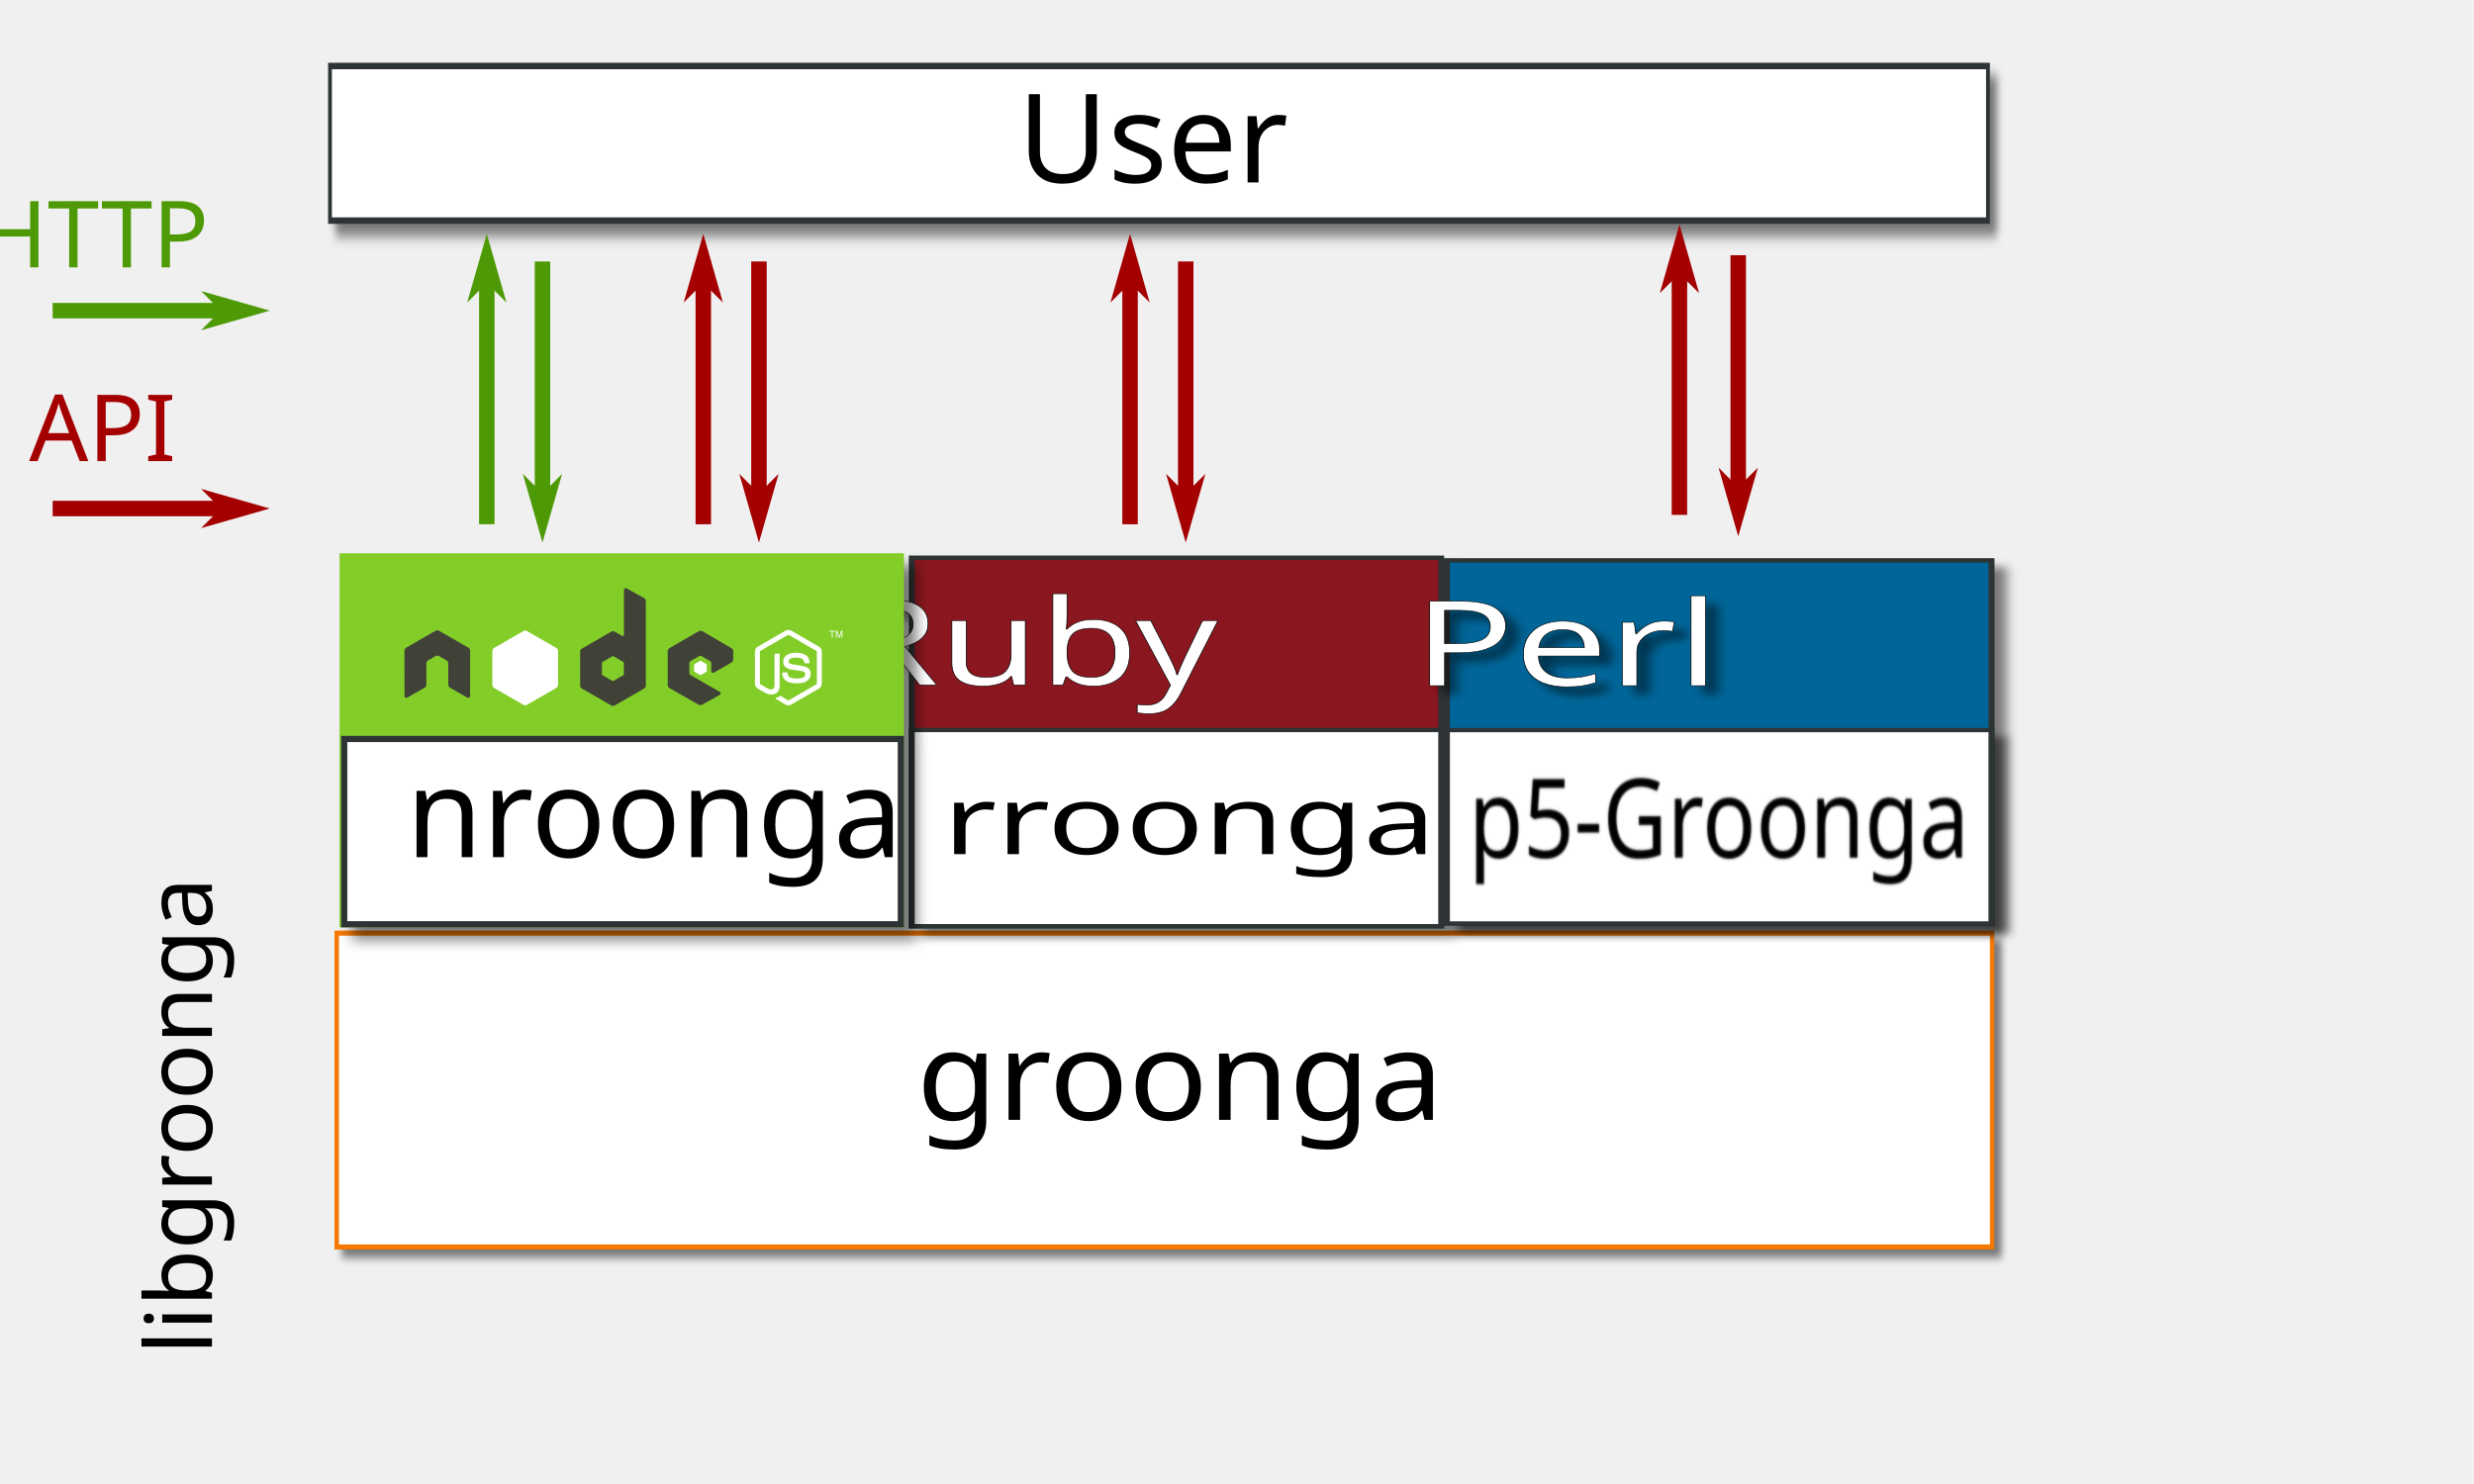
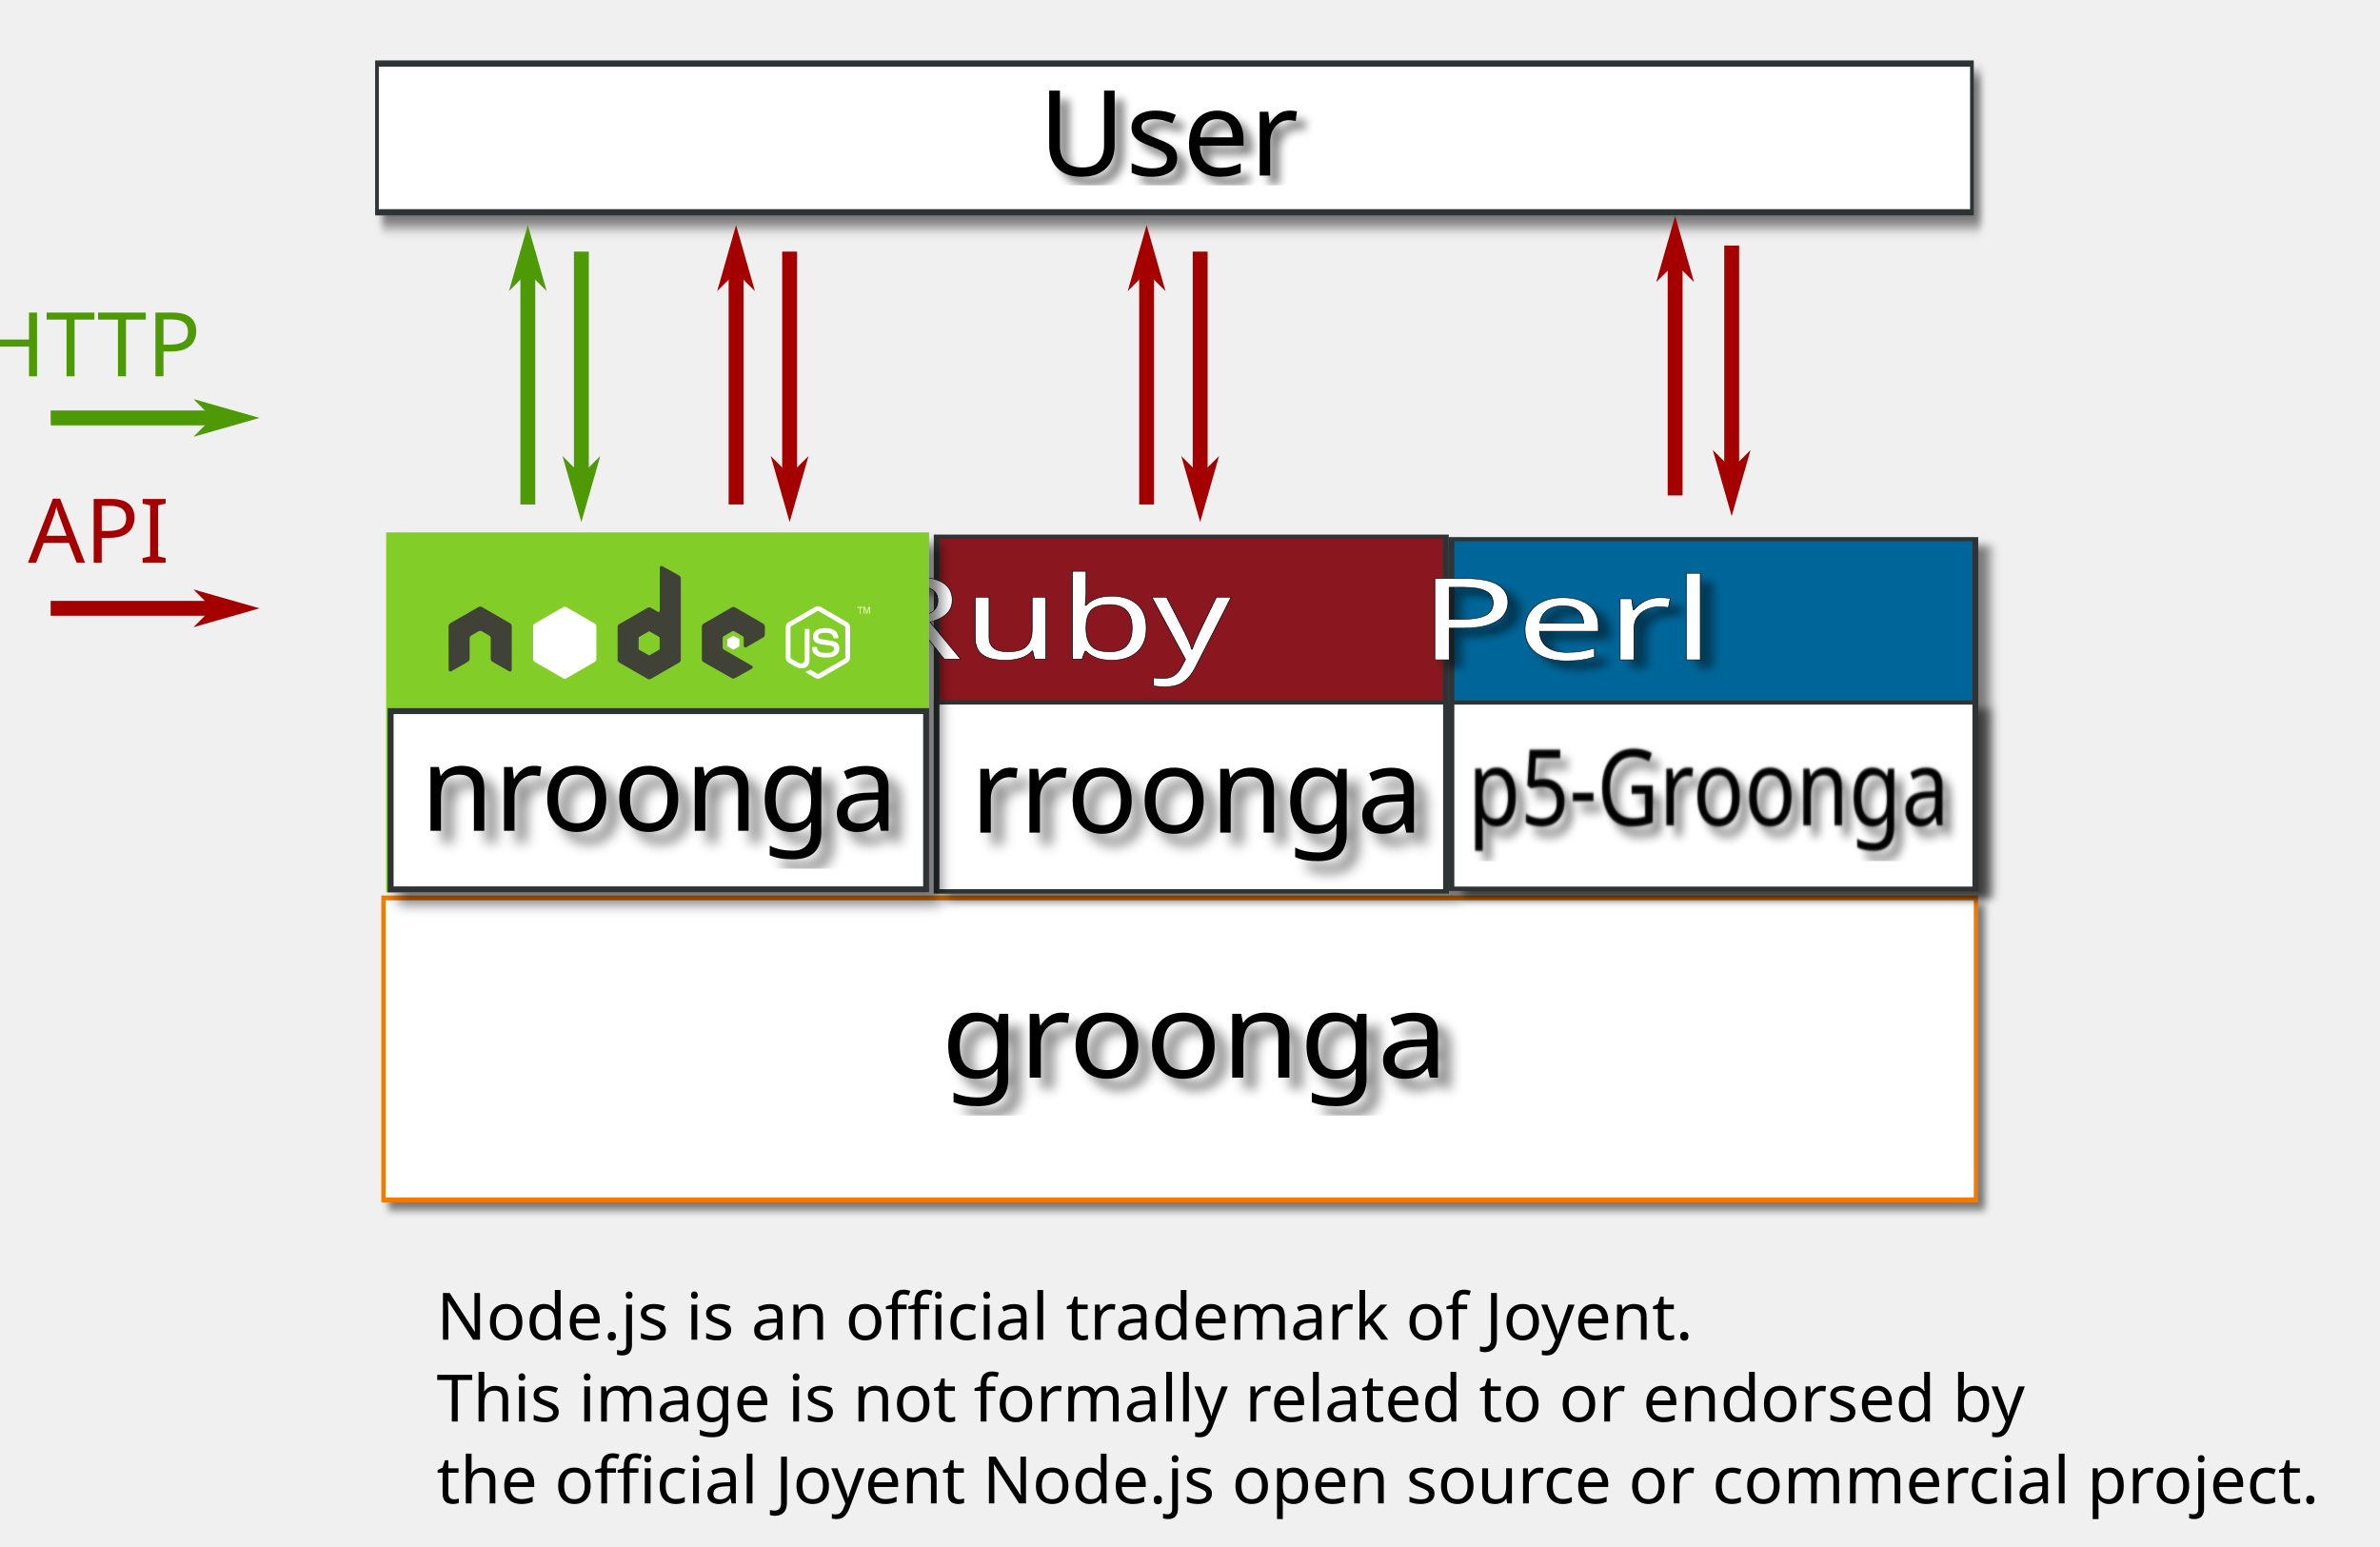
- <svg xmlns="http://www.w3.org/2000/svg" width="800" height="480" id="svg2" version="1.1">
+ <svg xmlns="http://www.w3.org/2000/svg" width="800" height="520" id="svg2" version="1.1">
  <defs id="defs4">
    <marker orient="auto" refY="0" refX="0" id="Arrow1Send" style="overflow:visible">
      <path id="path4041" d="M 0,0 5,-5 -12.5,0 5,5 0,0 z" style="fill-rule:evenodd;stroke:#000000;stroke-width:1pt;marker-start:none" transform="matrix(-0.2,0,0,-0.2,-1.2,0)" />
    </marker>
    <marker style="overflow:visible" id="Arrow1SendHTTP" refX="0" refY="0" orient="auto">
      <path transform="matrix(-0.2,0,0,-0.2,-1.2,0)" style="fill:#4e9a06;fill-rule:evenodd;stroke:#4e9a06;stroke-width:1pt;marker-start:none" d="M 0,0 5,-5 -12.5,0 5,5 0,0 z" id="path6054" />
    </marker>
    <marker orient="auto" refY="0" refX="0" id="Arrow1SendCLI" style="overflow:visible">
      <path id="path6066" d="M 0,0 5,-5 -12.5,0 5,5 0,0 z" style="fill:#8f5902;fill-rule:evenodd;stroke:#8f5902;stroke-width:1pt;marker-start:none" transform="matrix(-0.2,0,0,-0.2,-1.2,0)" />
    </marker>
    <marker style="overflow:visible" id="Arrow1Sendgqtp" refX="0" refY="0" orient="auto">
      <path transform="matrix(-0.2,0,0,-0.2,-1.2,0)" style="fill:#f57900;fill-rule:evenodd;stroke:#f57900;stroke-width:1pt;marker-start:none" d="M 0,0 5,-5 -12.5,0 5,5 0,0 z" id="path6070" />
    </marker>
    <marker orient="auto" refY="0" refX="0" id="Arrow1SendAPI" style="overflow:visible">
      <path id="path6062" d="M 0,0 5,-5 -12.5,0 5,5 0,0 z" style="fill:#a40000;fill-rule:evenodd;stroke:#a40000;stroke-width:1pt;marker-start:none" transform="matrix(-0.2,0,0,-0.2,-1.2,0)" />
    </marker>
    <marker orient="auto" refY="0" refX="0" id="Arrow1SendSQL" style="overflow:visible">
      <path id="path6058" d="M 0,0 5,-5 -12.5,0 5,5 0,0 z" style="fill:#204a87;fill-rule:evenodd;stroke:#204a87;stroke-width:1pt;marker-start:none" transform="matrix(-0.2,0,0,-0.2,-1.2,0)" />
    </marker>
    <marker orient="auto" refY="0" refX="0" id="Arrow1Lend" style="overflow:visible">
      <path id="path3840" d="M 0,0 5,-5 -12.5,0 5,5 0,0 z" style="fill-rule:evenodd;stroke:#000000;stroke-width:1pt;marker-start:none" transform="matrix(-0.8,0,0,-0.8,-10,0)" />
    </marker>
    <filter id="filter3755" width="1.5" height="1.5" x="-0.25" y="-0.25" color-interpolation-filters="sRGB">
      <feGaussianBlur id="feGaussianBlur3757" in="SourceAlpha" stdDeviation="2" result="blur" />
      <feColorMatrix id="feColorMatrix3759" result="bluralpha" type="matrix" values="1 0 0 0 0 0 1 0 0 0 0 0 1 0 0 0 0 0 0.5 0 " />
      <feOffset id="feOffset3761" in="bluralpha" dx="4" dy="4" result="offsetBlur" />
      <feMerge id="feMerge3763">
        <feMergeNode id="feMergeNode3765" in="offsetBlur" />
        <feMergeNode id="feMergeNode3767" in="SourceGraphic" />
      </feMerge>
    </filter>
    <filter id="filter5131" width="1.5" height="1.5" x="-0.25" y="-0.25" color-interpolation-filters="sRGB">
      <feGaussianBlur id="feGaussianBlur5133" in="SourceAlpha" stdDeviation="2" result="blur" />
      <feColorMatrix id="feColorMatrix5135" result="bluralpha" type="matrix" values="1 0 0 0 0 0 1 0 0 0 0 0 1 0 0 0 0 0 0.5 0 " />
      <feOffset id="feOffset5137" in="bluralpha" dx="4" dy="4" result="offsetBlur" />
      <feMerge id="feMerge5139">
        <feMergeNode id="feMergeNode5141" in="offsetBlur" />
        <feMergeNode id="feMergeNode5143" in="SourceGraphic" />
      </feMerge>
    </filter>
    <filter id="filter5180" width="1.5" height="1.5" x="-0.25" y="-0.25" color-interpolation-filters="sRGB">
      <feGaussianBlur id="feGaussianBlur5182" in="SourceAlpha" stdDeviation="2" result="blur" />
      <feColorMatrix id="feColorMatrix5184" result="bluralpha" type="matrix" values="1 0 0 0 0 0 1 0 0 0 0 0 1 0 0 0 0 0 0.5 0 " />
      <feOffset id="feOffset5186" in="bluralpha" dx="4" dy="4" result="offsetBlur" />
      <feMerge id="feMerge5188">
        <feMergeNode id="feMergeNode5190" in="offsetBlur" />
        <feMergeNode id="feMergeNode5192" in="SourceGraphic" />
      </feMerge>
    </filter>
    <filter id="filter5194" width="1.5" height="1.5" x="-0.25" y="-0.25" color-interpolation-filters="sRGB">
      <feGaussianBlur id="feGaussianBlur5196" in="SourceAlpha" stdDeviation="2" result="blur" />
      <feColorMatrix id="feColorMatrix5198" result="bluralpha" type="matrix" values="1 0 0 0 0 0 1 0 0 0 0 0 1 0 0 0 0 0 0.5 0 " />
      <feOffset id="feOffset5200" in="bluralpha" dx="4" dy="4" result="offsetBlur" />
      <feMerge id="feMerge5202">
        <feMergeNode id="feMergeNode5204" in="offsetBlur" />
        <feMergeNode id="feMergeNode5206" in="SourceGraphic" />
      </feMerge>
    </filter>
    <filter id="filter5222" width="1.5" height="1.5" x="-0.25" y="-0.25" color-interpolation-filters="sRGB">
      <feGaussianBlur id="feGaussianBlur5224" in="SourceAlpha" stdDeviation="2" result="blur" />
      <feColorMatrix id="feColorMatrix5226" result="bluralpha" type="matrix" values="1 0 0 0 0 0 1 0 0 0 0 0 1 0 0 0 0 0 0.5 0 " />
      <feOffset id="feOffset5228" in="bluralpha" dx="4" dy="4" result="offsetBlur" />
      <feMerge id="feMerge5230">
        <feMergeNode id="feMergeNode5232" in="offsetBlur" />
        <feMergeNode id="feMergeNode5234" in="SourceGraphic" />
      </feMerge>
    </filter>
    <filter id="filter5236" width="1.5" height="1.5" x="-0.25" y="-0.25" color-interpolation-filters="sRGB">
      <feGaussianBlur id="feGaussianBlur5238" in="SourceAlpha" stdDeviation="2" result="blur" />
      <feColorMatrix id="feColorMatrix5240" result="bluralpha" type="matrix" values="1 0 0 0 0 0 1 0 0 0 0 0 1 0 0 0 0 0 0.5 0 " />
      <feOffset id="feOffset5242" in="bluralpha" dx="4" dy="4" result="offsetBlur" />
      <feMerge id="feMerge5244">
        <feMergeNode id="feMergeNode5246" in="offsetBlur" />
        <feMergeNode id="feMergeNode5248" in="SourceGraphic" />
      </feMerge>
    </filter>
    <filter id="filter5250" width="1.5" height="1.5" x="-0.25" y="-0.25" color-interpolation-filters="sRGB">
      <feGaussianBlur id="feGaussianBlur5252" in="SourceAlpha" stdDeviation="2" result="blur" />
      <feColorMatrix id="feColorMatrix5254" result="bluralpha" type="matrix" values="1 0 0 0 0 0 1 0 0 0 0 0 1 0 0 0 0 0 0.5 0 " />
      <feOffset id="feOffset5256" in="bluralpha" dx="4" dy="4" result="offsetBlur" />
      <feMerge id="feMerge5258">
        <feMergeNode id="feMergeNode5260" in="offsetBlur" />
        <feMergeNode id="feMergeNode5262" in="SourceGraphic" />
      </feMerge>
    </filter>
    <filter id="filter5268" width="1.5" height="1.5" x="-0.25" y="-0.25" color-interpolation-filters="sRGB">
      <feGaussianBlur id="feGaussianBlur5270" in="SourceAlpha" stdDeviation="2" result="blur" />
      <feColorMatrix id="feColorMatrix5272" result="bluralpha" type="matrix" values="1 0 0 0 0 0 1 0 0 0 0 0 1 0 0 0 0 0 0.5 0 " />
      <feOffset id="feOffset5274" in="bluralpha" dx="4" dy="4" result="offsetBlur" />
      <feMerge id="feMerge5276">
        <feMergeNode id="feMergeNode5278" in="offsetBlur" />
        <feMergeNode id="feMergeNode5280" in="SourceGraphic" />
      </feMerge>
    </filter>
    <clipPath id="clipPath3179" clipPathUnits="userSpaceOnUse">
      <path id="path3181" d="m 0,0 2352.62,0 0,1744 L 0,1744 0,0 z" />
    </clipPath>
    <filter id="filter3347" width="1.5" height="1.5" x="-0.25" y="-0.25" color-interpolation-filters="sRGB">
      <feGaussianBlur id="feGaussianBlur3349" in="SourceAlpha" stdDeviation="2" result="blur" />
      <feColorMatrix id="feColorMatrix3351" result="bluralpha" type="matrix" values="1 0 0 0 0 0 1 0 0 0 0 0 1 0 0 0 0 0 0.5 0 " />
      <feOffset id="feOffset3353" in="bluralpha" dx="4" dy="4" result="offsetBlur" />
      <feMerge id="feMerge3355">
        <feMergeNode id="feMergeNode3357" in="offsetBlur" />
        <feMergeNode id="feMergeNode3359" in="SourceGraphic" />
      </feMerge>
    </filter>
    <filter id="filter4173" width="1.5" height="1.5" x="-0.25" y="-0.25" color-interpolation-filters="sRGB">
      <feGaussianBlur id="feGaussianBlur4175" in="SourceAlpha" stdDeviation="2" result="blur" />
      <feColorMatrix id="feColorMatrix4177" result="bluralpha" type="matrix" values="1 0 0 0 0 0 1 0 0 0 0 0 1 0 0 0 0 0 0.5 0 " />
      <feOffset id="feOffset4179" in="bluralpha" dx="4" dy="4" result="offsetBlur" />
      <feMerge id="feMerge4181">
        <feMergeNode id="feMergeNode4183" in="offsetBlur" />
        <feMergeNode id="feMergeNode4185" in="SourceGraphic" />
      </feMerge>
    </filter>
    <filter id="filter4197" width="1.5" height="1.5" x="-0.25" y="-0.25" color-interpolation-filters="sRGB">
      <feGaussianBlur id="feGaussianBlur4199" in="SourceAlpha" stdDeviation="2" result="blur" />
      <feColorMatrix id="feColorMatrix4201" result="bluralpha" type="matrix" values="1 0 0 0 0 0 1 0 0 0 0 0 1 0 0 0 0 0 0.5 0 " />
      <feOffset id="feOffset4203" in="bluralpha" dx="4" dy="4" result="offsetBlur" />
      <feMerge id="feMerge4205">
        <feMergeNode id="feMergeNode4207" in="offsetBlur" />
        <feMergeNode id="feMergeNode4209" in="SourceGraphic" />
      </feMerge>
    </filter>
    <filter id="filter4276" width="1.5" height="1.5" x="-0.25" y="-0.25" color-interpolation-filters="sRGB">
      <feGaussianBlur id="feGaussianBlur4278" in="SourceAlpha" stdDeviation="2" result="blur" />
      <feColorMatrix id="feColorMatrix4280" result="bluralpha" type="matrix" values="1 0 0 0 0 0 1 0 0 0 0 0 1 0 0 0 0 0 0.5 0 " />
      <feOffset id="feOffset4282" in="bluralpha" dx="4" dy="4" result="offsetBlur" />
      <feMerge id="feMerge4284">
        <feMergeNode id="feMergeNode4286" in="offsetBlur" />
        <feMergeNode id="feMergeNode4288" in="SourceGraphic" />
      </feMerge>
    </filter>
    <filter id="filter3171" width="1.5" height="1.5" x="-0.25" y="-0.25" color-interpolation-filters="sRGB">
      <feGaussianBlur id="feGaussianBlur3173" in="SourceAlpha" stdDeviation="2" result="blur" />
      <feColorMatrix id="feColorMatrix3175" result="bluralpha" type="matrix" values="1 0 0 0 0 0 1 0 0 0 0 0 1 0 0 0 0 0 0.5 0 " />
      <feOffset id="feOffset3177" in="bluralpha" dx="4" dy="4" result="offsetBlur" />
      <feMerge id="feMerge3179">
        <feMergeNode id="feMergeNode3181" in="offsetBlur" />
        <feMergeNode id="feMergeNode3183" in="SourceGraphic" />
      </feMerge>
    </filter>
    <filter id="filter3185" width="1.5" height="1.5" x="-0.25" y="-0.25" color-interpolation-filters="sRGB">
      <feGaussianBlur id="feGaussianBlur3187" in="SourceAlpha" stdDeviation="2" result="blur" />
      <feColorMatrix id="feColorMatrix3189" result="bluralpha" type="matrix" values="1 0 0 0 0 0 1 0 0 0 0 0 1 0 0 0 0 0 0.5 0 " />
      <feOffset id="feOffset3191" in="bluralpha" dx="4" dy="4" result="offsetBlur" />
      <feMerge id="feMerge3193">
        <feMergeNode id="feMergeNode3195" in="offsetBlur" />
        <feMergeNode id="feMergeNode3197" in="SourceGraphic" />
      </feMerge>
    </filter>
    <filter id="filter4197-3" width="1.5" height="1.5" x="-0.25" y="-0.25" color-interpolation-filters="sRGB">
      <feGaussianBlur id="feGaussianBlur4199-6" in="SourceAlpha" stdDeviation="2" result="blur" />
      <feColorMatrix id="feColorMatrix4201-6" result="bluralpha" type="matrix" values="1 0 0 0 0 0 1 0 0 0 0 0 1 0 0 0 0 0 0.5 0 " />
      <feOffset id="feOffset4203-2" in="bluralpha" dx="4" dy="4" result="offsetBlur" />
      <feMerge id="feMerge4205-9">
        <feMergeNode id="feMergeNode4207-6" in="offsetBlur" />
        <feMergeNode id="feMergeNode4209-4" in="SourceGraphic" />
      </feMerge>
    </filter>
    <marker orient="auto" refY="0" refX="0" id="Arrow1SendAPI-6" style="overflow:visible">
      <path id="path6062-3" d="M 0,0 5,-5 -12.5,0 5,5 0,0 z" style="fill:#a40000;fill-rule:evenodd;stroke:#a40000;stroke-width:1pt;marker-start:none" transform="matrix(-0.2,0,0,-0.2,-1.2,0)" />
    </marker>
    <marker orient="auto" refY="0" refX="0" id="Arrow1SendAPI-9" style="overflow:visible">
      <path id="path6062-6" d="M 0,0 5,-5 -12.5,0 5,5 0,0 z" style="fill:#a40000;fill-rule:evenodd;stroke:#a40000;stroke-width:1pt;marker-start:none" transform="matrix(-0.2,0,0,-0.2,-1.2,0)" />
    </marker>
    <filter id="filter4276-9" width="1.5" height="1.5" x="-0.25" y="-0.25" color-interpolation-filters="sRGB">
      <feGaussianBlur id="feGaussianBlur4278-3" in="SourceAlpha" stdDeviation="2" result="blur" />
      <feColorMatrix id="feColorMatrix4280-2" result="bluralpha" type="matrix" values="1 0 0 0 0 0 1 0 0 0 0 0 1 0 0 0 0 0 0.5 0 " />
      <feOffset id="feOffset4282-5" in="bluralpha" dx="4" dy="4" result="offsetBlur" />
      <feMerge id="feMerge4284-4">
        <feMergeNode id="feMergeNode4286-3" in="offsetBlur" />
        <feMergeNode id="feMergeNode4288-6" in="SourceGraphic" />
      </feMerge>
    </filter>
    <filter id="filter4173-3" width="1.5" height="1.5" x="-0.25" y="-0.25" color-interpolation-filters="sRGB">
      <feGaussianBlur id="feGaussianBlur4175-7" in="SourceAlpha" stdDeviation="2" result="blur" />
      <feColorMatrix id="feColorMatrix4177-9" result="bluralpha" type="matrix" values="1 0 0 0 0 0 1 0 0 0 0 0 1 0 0 0 0 0 0.5 0 " />
      <feOffset id="feOffset4179-5" in="bluralpha" dx="4" dy="4" result="offsetBlur" />
      <feMerge id="feMerge4181-6">
        <feMergeNode id="feMergeNode4183-1" in="offsetBlur" />
        <feMergeNode id="feMergeNode4185-4" in="SourceGraphic" />
      </feMerge>
    </filter>
-     <filter id="filter4831" color-interpolation-filters="sRGB">
-       <feGaussianBlur stdDeviation="0.598" id="feGaussianBlur4833" />
+     <filter id="filter4831" color-interpolation-filters="sRGB" style="color-interpolation-filters:sRGB;">
+       <feGaussianBlur stdDeviation="0.598" id="feGaussianBlur4833" result="fbSourceGraphic" />
+       <feColorMatrix result="fbSourceGraphicAlpha" in="fbSourceGraphic" values="0 0 0 -1 0 0 0 0 -1 0 0 0 0 -1 0 0 0 0 1 0" id="feColorMatrix3437" />
+       <feFlood id="feFlood3439" flood-opacity="0.5" flood-color="rgb(0,0,0)" result="flood" in="fbSourceGraphic" />
+       <feComposite id="feComposite3441" in2="fbSourceGraphic" in="flood" operator="in" result="composite1" />
+       <feGaussianBlur id="feGaussianBlur3443" in="composite" stdDeviation="2" result="blur" />
+       <feOffset id="feOffset3445" dx="4" dy="4" result="offset" />
+       <feComposite id="feComposite3447" in2="offset" in="fbSourceGraphic" operator="over" result="composite2" />
+     </filter>
+     <filter id="filter3449" style="color-interpolation-filters:sRGB;">
+       <feFlood id="feFlood3451" flood-opacity="0.5" flood-color="rgb(0,0,0)" result="flood" />
+       <feComposite id="feComposite3453" in2="SourceGraphic" in="flood" operator="in" result="composite1" />
+       <feGaussianBlur id="feGaussianBlur3455" in="composite" stdDeviation="2" result="blur" />
+       <feOffset id="feOffset3457" dx="4" dy="4" result="offset" />
+       <feComposite id="feComposite3459" in2="offset" in="SourceGraphic" operator="over" result="composite2" />
+     </filter>
+     <filter id="filter3461" style="color-interpolation-filters:sRGB;">
+       <feFlood id="feFlood3463" flood-opacity="0.5" flood-color="rgb(0,0,0)" result="flood" />
+       <feComposite id="feComposite3465" in2="SourceGraphic" in="flood" operator="in" result="composite1" />
+       <feGaussianBlur id="feGaussianBlur3467" in="composite" stdDeviation="2" result="blur" />
+       <feOffset id="feOffset3469" dx="4" dy="4" result="offset" />
+       <feComposite id="feComposite3471" in2="offset" in="SourceGraphic" operator="over" result="composite2" />
+     </filter>
+     <filter id="filter3473" style="color-interpolation-filters:sRGB;">
+       <feFlood id="feFlood3475" flood-opacity="0.5" flood-color="rgb(0,0,0)" result="flood" />
+       <feComposite id="feComposite3477" in2="SourceGraphic" in="flood" operator="in" result="composite1" />
+       <feGaussianBlur id="feGaussianBlur3479" in="composite" stdDeviation="2" result="blur" />
+       <feOffset id="feOffset3481" dx="4" dy="4" result="offset" />
+       <feComposite id="feComposite3483" in2="offset" in="SourceGraphic" operator="over" result="composite2" />
    </filter>
  </defs>
-   <g id="layer1" transform="translate(0,-572.3622)">
-     <rect style="fill:#ffffff;fill-opacity:1;stroke:#f57900;stroke-width:2.414;stroke-miterlimit:4;stroke-opacity:1;stroke-dasharray:none;filter:url(#filter5131)" id="rect2985" width="907.586" height="150" x="105.92" y="873.12" rx="0" ry="0" transform="matrix(0.5897982,0,0,0.676702,46.41329,283.3379)" />
-     <text xml:space="preserve" style="font-size:30px;font-style:normal;font-weight:normal;line-height:125%;letter-spacing:0px;word-spacing:0px;fill:#000000;fill-opacity:1;stroke:none;font-family:Sans" x="-1010.44" y="68.534" id="text3769" transform="matrix(0,-1,1,0,0,0)">
-       <tspan id="tspan3771" x="-1010.44" y="68.534">libgroonga</tspan>
-     </text>
-     <g id="g5070" transform="matrix(0.9511318,0,0,0.7052666,-722.6035,453.1411)" style="filter:url(#filter4173)">
+   <g id="layer1" transform="translate(0,-532.362)">
+     <rect style="fill:#ffffff;fill-opacity:1;stroke:#f57900;stroke-width:2.414;stroke-miterlimit:4;stroke-opacity:1;stroke-dasharray:none;filter:url(#filter5131)" id="rect2985" width="907.586" height="150" x="105.92" y="873.12" rx="0" ry="0" transform="matrix(0.5897982,0,0,0.676702,66.41329,243.3379)" />
+     <g id="g5070" transform="matrix(0.9511318,0,0,0.7052666,-702.6035,413.1411)" style="filter:url(#filter4173)">
      <rect y="424.833" x="1069.701" height="169" width="180" id="rect4530" style="fill:#8a171f;fill-opacity:1;stroke:#2e3436;stroke-width:2;stroke-miterlimit:4;stroke-opacity:1;stroke-dasharray:none" />
      <text id="text4532" y="483.162" x="1159.352" style="font-size:55.025px;font-style:normal;font-weight:normal;text-align:center;line-height:125%;letter-spacing:0px;word-spacing:0px;text-anchor:middle;fill:#ffffff;fill-opacity:1;stroke:#000000;stroke-width:0.25;stroke-miterlimit:4;stroke-opacity:1;stroke-dasharray:none;font-family:Sans" xml:space="preserve">
        <tspan y="483.162" x="1159.352" id="tspan4534" style="stroke-width:0.25;stroke-miterlimit:4;stroke-dasharray:none">Ruby</tspan>
      </text>
      <rect style="fill:#ffffff;fill-opacity:1;stroke:#2e3436;stroke-width:2;stroke-miterlimit:4;stroke-opacity:1;stroke-dasharray:none" id="rect4536" width="180" height="90" x="1069.701" y="503.833" />
-       <text xml:space="preserve" style="font-size:43.955px;font-style:normal;font-weight:normal;line-height:125%;letter-spacing:0px;word-spacing:0px;fill:#000000;fill-opacity:1;stroke:none;font-family:Sans" x="1080.385" y="560.75" id="text4538">
-         <tspan id="tspan4540" x="1080.385" y="560.75">rroonga</tspan>
-       </text>
    </g>
    <text id="text4546" y="721.496" x="52.662" style="font-size:30px;font-style:normal;font-weight:normal;text-align:center;line-height:125%;letter-spacing:0px;word-spacing:0px;text-anchor:middle;fill:#a40000;fill-opacity:1;stroke:none;font-family:Sans" xml:space="preserve">
      <tspan y="721.496" x="52.662" id="tspan4548">API</tspan>
    </text>
    <text xml:space="preserve" style="font-size:30px;font-style:normal;font-weight:normal;text-align:center;line-height:125%;letter-spacing:0px;word-spacing:0px;text-anchor:middle;fill:#4e9a06;fill-opacity:1;stroke:none;font-family:Sans" x="49.82" y="658.85" id="text4554">
      <tspan id="tspan4556" x="49.82" y="658.85">HTTP</tspan>
    </text>
-     <g id="g5112" transform="matrix(0.5891413,0,0,1,-129.5331,585.3553)" style="filter:url(#filter3185)">
+     <g id="g5112" transform="matrix(0.5891413,0,0,1,-109.5331,545.3553)" style="filter:url(#filter3185)">
      <rect y="8.362" x="401" height="50" width="910" id="rect4480" style="fill:#ffffff;fill-opacity:1;stroke:#2e3436;stroke-width:2.093;stroke-miterlimit:4;stroke-opacity:1;stroke-dasharray:none" ry="0" />
-       <text xml:space="preserve" style="font-size:52.114px;font-style:normal;font-weight:normal;line-height:125%;letter-spacing:0px;word-spacing:0px;fill:#000000;fill-opacity:1;stroke:none;font-family:Sans" x="597.496" y="59.961" id="text3653" transform="scale(1.302838,0.7675554)">
+       <text xml:space="preserve" style="font-size:52.114px;font-style:normal;font-weight:normal;line-height:125%;letter-spacing:0px;word-spacing:0px;fill:#000000;fill-opacity:1;stroke:none;font-family:Sans;filter:url(#filter3461)" x="597.496" y="59.961" id="text3653" transform="scale(1.302838,0.7675554)">
        <tspan id="tspan3655" x="597.496" y="59.961">User</tspan>
      </text>
    </g>
-     <g id="g3306" style="filter:url(#filter3347)" transform="translate(-162.3979,-62.51766)">
+     <g id="g3306" style="filter:url(#filter3347)" transform="translate(-142.3979,-102.5177)">
      <g transform="translate(144.6719,142.4409)" id="g3275">
        <path id="path3183" style="fill:#83cd29;fill-opacity:1;fill-rule:evenodd;stroke:none" d="m 127.529,792.392 182.5,0 0,-121 -182.5,0 z" />
        <g id="g3264" transform="translate(2.363961,95.19239)">
          <path d="m 167.382,607.726 c 0,-0.412 -0.217,-0.79 -0.572,-0.994 l -9.475,-5.453 c -0.16,-0.093 -0.34,-0.143 -0.522,-0.15 -0.016,0 -0.085,0 -0.098,0 -0.181,0.008 -0.361,0.057 -0.523,0.15 l -9.475,5.453 c -0.353,0.204 -0.573,0.583 -0.573,0.994 l 0.021,14.684 c 0,0.203 0.106,0.393 0.286,0.494 0.176,0.106 0.393,0.106 0.569,0 l 5.631,-3.225 c 0.356,-0.211 0.573,-0.585 0.573,-0.993 l 0,-6.86 c 0,-0.409 0.216,-0.788 0.571,-0.991 l 2.398,-1.381 c 0.179,-0.103 0.374,-0.154 0.574,-0.154 0.195,0 0.395,0.051 0.569,0.154 l 2.397,1.381 c 0.355,0.203 0.572,0.582 0.572,0.991 l 0,6.86 c 0,0.408 0.22,0.784 0.574,0.993 l 5.63,3.225 c 0.177,0.106 0.397,0.106 0.572,0 0.175,-0.101 0.284,-0.291 0.284,-0.494 l 0.019,-14.684" style="fill:#404137;fill-opacity:1;fill-rule:evenodd;stroke:none" id="path3185" />
          <path d="m 217.098,615.372 c 0,0.102 -0.055,0.197 -0.143,0.248 l -3.255,1.876 c -0.088,0.051 -0.196,0.051 -0.285,0 l -3.255,-1.876 c -0.088,-0.051 -0.143,-0.145 -0.143,-0.248 l 0,-3.757 c 0,-0.102 0.055,-0.197 0.143,-0.248 l 3.254,-1.88 c 0.09,-0.051 0.198,-0.051 0.286,0 l 3.255,1.88 c 0.089,0.051 0.143,0.146 0.143,0.248 l 0,3.757 z m 0.879,-27.831 c -0.177,-0.099 -0.393,-0.097 -0.568,0.007 -0.175,0.103 -0.283,0.29 -0.283,0.493 l 0,14.541 c 0,0.143 -0.076,0.276 -0.2,0.347 -0.125,0.072 -0.277,0.072 -0.4,0 l -2.373,-1.368 c -0.354,-0.204 -0.79,-0.204 -1.144,10e-4 l -9.479,5.47 c -0.354,0.204 -0.572,0.582 -0.572,0.991 l 0,10.944 c 0,0.409 0.218,0.787 0.572,0.991 l 9.478,5.474 c 0.354,0.205 0.79,0.205 1.144,10e-4 l 9.481,-5.475 c 0.354,-0.204 0.572,-0.582 0.572,-0.991 l 0,-27.279 c 0,-0.415 -0.225,-0.797 -0.587,-0.999 l -5.641,-3.148" style="fill:#404137;fill-opacity:1;fill-rule:evenodd;stroke:none" id="path3187" />
          <path d="m 251.89,611.515 c 0.353,-0.205 0.569,-0.582 0.569,-0.989 l 0,-2.652 c 0,-0.408 -0.217,-0.785 -0.57,-0.99 l -9.418,-5.468 c -0.354,-0.206 -0.792,-0.207 -1.147,-10e-4 l -9.476,5.47 c -0.354,0.205 -0.572,0.582 -0.572,0.991 l 0,10.941 c 0,0.411 0.22,0.79 0.578,0.994 l 9.417,5.365 c 0.347,0.198 0.773,0.201 1.122,0.006 l 5.696,-3.166 c 0.181,-0.1 0.293,-0.289 0.294,-0.496 0.002,-0.207 -0.109,-0.398 -0.287,-0.501 l -9.536,-5.472 c -0.177,-0.102 -0.287,-0.291 -0.287,-0.497 l 0,-3.429 c 0,-0.204 0.109,-0.394 0.286,-0.496 l 2.968,-1.711 c 0.176,-0.102 0.394,-0.102 0.571,0 l 2.969,1.711 c 0.177,0.102 0.286,0.291 0.286,0.496 l 0,2.698 c 0,0.205 0.109,0.394 0.287,0.496 0.177,0.102 0.395,0.102 0.573,-10e-4 l 5.675,-3.299" style="fill:#404137;fill-opacity:1;fill-rule:evenodd;stroke:none" id="path3189" />
          <path d="m 184.618,601.357 c 0.354,-0.204 0.791,-0.204 1.145,0 l 9.478,5.469 c 0.354,0.204 0.573,0.582 0.573,0.991 l 0,10.947 c 0,0.409 -0.218,0.787 -0.572,0.991 l -9.478,5.475 c -0.354,0.204 -0.791,0.204 -1.145,0 l -9.476,-5.475 c -0.354,-0.204 -0.572,-0.582 -0.572,-0.991 l 0,-10.948 c 0,-0.409 0.218,-0.787 0.572,-0.991 l 9.476,-5.469" style="fill:#ffffff;fill-opacity:1;fill-rule:evenodd;stroke:none" id="path3191" />
          <path d="m 270.292,625.386 c -0.327,0 -0.651,-0.085 -0.937,-0.251 l -2.984,-1.765 c -0.445,-0.249 -0.228,-0.338 -0.081,-0.388 0.594,-0.207 0.714,-0.254 1.349,-0.615 0.066,-0.037 0.154,-0.022 0.222,0.017 l 2.293,1.361 c 0.083,0.047 0.2,0.047 0.277,0 l 8.937,-5.158 c 0.083,-0.048 0.136,-0.142 0.136,-0.242 l 0,-10.313 c 0,-0.101 -0.053,-0.195 -0.138,-0.246 l -8.934,-5.154 c -0.083,-0.049 -0.192,-0.049 -0.276,0 l -8.931,5.155 c -0.087,0.05 -0.141,0.147 -0.141,0.245 l 0,10.313 c 0,0.1 0.055,0.193 0.141,0.239 l 2.448,1.414 c 1.328,0.665 2.142,-0.117 2.142,-0.904 l 0,-10.183 c 0,-0.144 0.116,-0.258 0.259,-0.258 l 1.134,0 c 0.141,0 0.258,0.114 0.258,0.258 l 0,10.183 c 0,1.774 -0.965,2.79 -2.646,2.79 -0.517,0 -0.923,0 -2.059,-0.56 l -2.344,-1.349 c -0.579,-0.335 -0.937,-0.96 -0.937,-1.631 l 0,-10.313 c 0,-0.67 0.358,-1.296 0.937,-1.629 l 8.937,-5.164 c 0.565,-0.32 1.317,-0.32 1.878,0 l 8.937,5.164 c 0.579,0.335 0.939,0.959 0.939,1.629 l 0,10.313 c 0,0.671 -0.36,1.295 -0.939,1.631 l -8.937,5.159 c -0.286,0.166 -0.609,0.251 -0.941,0.251" style="fill:#ffffff;fill-opacity:1;fill-rule:nonzero;stroke:none" id="path3193" />
          <path d="m 273.053,618.281 c -3.911,0 -4.73,-1.796 -4.73,-3.301 0,-0.144 0.116,-0.258 0.258,-0.258 l 1.156,0 c 0.129,0 0.236,0.094 0.257,0.22 0.174,1.176 0.695,1.769 3.059,1.769 1.882,0 2.684,-0.426 2.684,-1.425 0,-0.576 -0.227,-1.004 -3.153,-1.29 -2.445,-0.242 -3.958,-0.782 -3.958,-2.738 0,-1.803 1.52,-2.879 4.068,-2.879 2.863,0 4.28,0.994 4.459,3.126 0.007,0.074 -0.019,0.144 -0.068,0.199 -0.049,0.051 -0.118,0.083 -0.189,0.083 l -1.16,0 c -0.12,0 -0.226,-0.086 -0.251,-0.202 -0.278,-1.238 -0.955,-1.634 -2.791,-1.634 -2.056,0 -2.294,0.716 -2.294,1.253 0,0.65 0.282,0.839 3.057,1.207 2.746,0.363 4.051,0.878 4.051,2.807 0,1.947 -1.623,3.063 -4.455,3.063" style="fill:#ffffff;fill-opacity:1;fill-rule:nonzero;stroke:none" id="path3195" />
          <path d="m 285.377,601.262 0,0.265 -0.752,0 0,1.96 -0.303,0 0,-1.96 -0.749,0 0,-0.265 1.805,0" style="fill:#ffffff;fill-opacity:1;fill-rule:nonzero;stroke:none" id="path3197" />
          <path d="m 285.645,601.262 0.432,0 0.638,1.881 0.636,-1.881 0.429,0 0,2.225 -0.288,0 0,-1.313 c 0,-0.046 0.001,-0.121 0.002,-0.225 0.003,-0.106 0.005,-0.22 0.005,-0.339 l -0.636,1.877 -0.299,0 -0.641,-1.877 0,0.067 c 0,0.055 0,0.138 0.004,0.251 0.002,0.111 0.005,0.193 0.005,0.246 l 0,1.313 -0.288,0 0,-2.225" style="fill:#ffffff;fill-opacity:1;fill-rule:nonzero;stroke:none" id="path3199" />
          <path d="m 241.758,611.002 c 0.068,-0.04 0.152,-0.04 0.22,0 l 1.819,1.05 c 0.068,0.04 0.109,0.112 0.109,0.19 l 0,2.1 c 0,0.079 -0.041,0.151 -0.109,0.19 l -1.819,1.051 c -0.068,0.039 -0.151,0.039 -0.22,-10e-4 l -1.817,-1.05 c -0.068,-0.039 -0.11,-0.111 -0.11,-0.19 l 0,-2.1 c 0,-0.079 0.042,-0.151 0.11,-0.19 l 1.817,-1.05" style="fill:#ffffff;fill-opacity:1;fill-rule:evenodd;stroke:none" id="path3201" />
        </g>
      </g>
      <g transform="translate(0,140)" id="g3301">
        <rect y="733.905" x="273.701" height="59.928" width="180" id="rect4500" style="fill:#ffffff;fill-opacity:1;stroke:#2e3436;stroke-width:2;stroke-miterlimit:4;stroke-opacity:1;stroke-dasharray:none" />
-         <text xml:space="preserve" style="font-size:40px;font-style:normal;font-weight:normal;line-height:125%;letter-spacing:0px;word-spacing:0px;fill:#000000;fill-opacity:1;stroke:none;font-family:Sans" x="293.701" y="772.13" id="text4502">
-           <tspan id="tspan4504" x="293.701" y="772.13">nroonga</tspan>
+         <text xml:space="preserve" style="font-size:40px;font-style:normal;font-weight:normal;line-height:125%;letter-spacing:0px;word-spacing:0px;fill:#000000;fill-opacity:1;stroke:none;font-family:Sans;filter:url(#filter3473)" x="283.701" y="774.13" id="text4502">
+           <tspan id="tspan4504" x="283.701" y="774.13">nroonga</tspan>
+         </text>
+         <text xml:space="preserve" style="font-size:40px;font-style:normal;font-weight:normal;line-height:125%;letter-spacing:0px;word-spacing:0px;fill:#000000;fill-opacity:1;stroke:none;font-family:Sans" x="468.512" y="774.741" id="text3431">
+           <tspan id="tspan3433" x="468.512" y="774.741">rroonga</tspan>
        </text>
      </g>
    </g>
    <text xml:space="preserve" style="font-size:13.628px;font-style:normal;font-weight:normal;text-align:end;line-height:125%;letter-spacing:0px;word-spacing:0px;text-anchor:end;fill:#000000;fill-opacity:1;stroke:none;font-family:Sans" x="831.383" y="869.28" id="text4290" transform="scale(0.8635902,1.157957)">
      <tspan x="831.383" y="869.28" id="tspan3519" />
    </text>
-     <path style="fill:none;stroke:#a40000;stroke-width:5;stroke-linecap:butt;stroke-linejoin:miter;stroke-miterlimit:4;stroke-opacity:1;stroke-dasharray:none;marker-end:url(#Arrow1SendAPI)" d="m 365.419,741.935 0,-85" id="path3211" />
-     <path style="fill:none;stroke:#a40000;stroke-width:5;stroke-linecap:butt;stroke-linejoin:miter;stroke-miterlimit:4;stroke-opacity:1;stroke-dasharray:none;marker-end:url(#Arrow1SendAPI)" d="m 383.419,656.935 0,82" id="path3213" />
-     <path id="path3217" d="m 227.419,741.935 0,-85" style="fill:none;stroke:#a40000;stroke-width:5;stroke-linecap:butt;stroke-linejoin:miter;stroke-miterlimit:4;stroke-opacity:1;stroke-dasharray:none;marker-end:url(#Arrow1SendAPI)" />
-     <path id="path3219" d="m 245.419,656.935 0,82" style="fill:none;stroke:#a40000;stroke-width:5;stroke-linecap:butt;stroke-linejoin:miter;stroke-miterlimit:4;stroke-opacity:1;stroke-dasharray:none;marker-end:url(#Arrow1SendAPI)" />
-     <path style="fill:none;stroke:#4e9a06;stroke-width:5;stroke-linecap:butt;stroke-linejoin:miter;stroke-miterlimit:4;stroke-opacity:1;stroke-dasharray:none;marker-end:url(#Arrow1SendHTTP)" d="m 157.419,741.935 0,-85" id="path3223" />
-     <path style="fill:none;stroke:#4e9a06;stroke-width:5;stroke-linecap:butt;stroke-linejoin:miter;stroke-miterlimit:4;stroke-opacity:1;stroke-dasharray:none;marker-end:url(#Arrow1SendHTTP)" d="m 175.419,656.935 0,82" id="path3225" />
+     <path style="fill:none;stroke:#a40000;stroke-width:5;stroke-linecap:butt;stroke-linejoin:miter;stroke-miterlimit:4;stroke-opacity:1;stroke-dasharray:none;marker-end:url(#Arrow1SendAPI)" d="m 385.419,701.935 0,-85" id="path3211" />
+     <path style="fill:none;stroke:#a40000;stroke-width:5;stroke-linecap:butt;stroke-linejoin:miter;stroke-miterlimit:4;stroke-opacity:1;stroke-dasharray:none;marker-end:url(#Arrow1SendAPI)" d="m 403.419,616.935 0,82" id="path3213" />
+     <path id="path3217" d="m 247.419,701.935 0,-85" style="fill:none;stroke:#a40000;stroke-width:5;stroke-linecap:butt;stroke-linejoin:miter;stroke-miterlimit:4;stroke-opacity:1;stroke-dasharray:none;marker-end:url(#Arrow1SendAPI)" />
+     <path id="path3219" d="m 265.419,616.935 0,82" style="fill:none;stroke:#a40000;stroke-width:5;stroke-linecap:butt;stroke-linejoin:miter;stroke-miterlimit:4;stroke-opacity:1;stroke-dasharray:none;marker-end:url(#Arrow1SendAPI)" />
+     <path style="fill:none;stroke:#4e9a06;stroke-width:5;stroke-linecap:butt;stroke-linejoin:miter;stroke-miterlimit:4;stroke-opacity:1;stroke-dasharray:none;marker-end:url(#Arrow1SendHTTP)" d="m 177.419,701.935 0,-85" id="path3223" />
+     <path style="fill:none;stroke:#4e9a06;stroke-width:5;stroke-linecap:butt;stroke-linejoin:miter;stroke-miterlimit:4;stroke-opacity:1;stroke-dasharray:none;marker-end:url(#Arrow1SendHTTP)" d="m 195.419,616.935 0,82" id="path3225" />
    <path style="fill:none;stroke:#4e9a06;stroke-width:5;stroke-linecap:butt;stroke-linejoin:miter;stroke-miterlimit:4;stroke-opacity:1;stroke-dasharray:none;marker-end:url(#Arrow1SendHTTP)" d="m 17.028,672.841 61.283,0" id="path6050" />
    <path style="fill:none;stroke:#a40000;stroke-width:5;stroke-linecap:butt;stroke-linejoin:miter;stroke-miterlimit:4;stroke-opacity:1;stroke-dasharray:none;marker-end:url(#Arrow1SendAPI)" d="m 17.028,736.841 61.283,0" id="path6074" />
-     <path style="fill:none;stroke:#a40000;stroke-width:5;stroke-linecap:butt;stroke-linejoin:miter;stroke-miterlimit:4;stroke-opacity:1;stroke-dasharray:none;marker-end:url(#Arrow1SendAPI)" d="m 562.08,654.913 0,82" id="path3213-5" />
-     <path style="fill:none;stroke:#a40000;stroke-width:5;stroke-linecap:butt;stroke-linejoin:miter;stroke-miterlimit:4;stroke-opacity:1;stroke-dasharray:none;marker-end:url(#Arrow1SendAPI)" d="m 543.07,738.896 0,-85" id="path3211-6" />
-     <g id="g4835" transform="matrix(0.9783402,0,0,0.6950489,-525.9936,226.1912)">
+     <path style="fill:none;stroke:#a40000;stroke-width:5;stroke-linecap:butt;stroke-linejoin:miter;stroke-miterlimit:4;stroke-opacity:1;stroke-dasharray:none;marker-end:url(#Arrow1SendAPI)" d="m 582.08,614.913 0,82" id="path3213-5" />
+     <path style="fill:none;stroke:#a40000;stroke-width:5;stroke-linecap:butt;stroke-linejoin:miter;stroke-miterlimit:4;stroke-opacity:1;stroke-dasharray:none;marker-end:url(#Arrow1SendAPI)" d="m 563.07,698.896 0,-85" id="path3211-6" />
+     <g id="g4835" transform="matrix(0.9783402,0,0,0.6950489,-505.9936,186.1912)">
      <rect y="758.807" x="1015.87" height="169" width="180" id="rect4530-1" style="fill:#006699;fill-opacity:1;stroke:#2e3436;stroke-width:2;stroke-miterlimit:4;stroke-opacity:1;stroke-dasharray:none;filter:url(#filter4173-3)" />
      <text id="text4532-4" y="817.136" x="1105.521" style="font-size:55.025px;font-style:normal;font-weight:normal;text-align:center;line-height:125%;letter-spacing:0px;word-spacing:0px;text-anchor:middle;fill:#ffffff;fill-opacity:1;stroke:#000000;stroke-width:0.25;stroke-miterlimit:4;stroke-opacity:1;stroke-dasharray:none;filter:url(#filter4173-3);font-family:Sans" xml:space="preserve">
        <tspan y="817.136" x="1105.521" id="tspan4534-9" style="stroke-width:0.25;stroke-miterlimit:4;stroke-dasharray:none">Perl</tspan>
      </text>
      <rect style="fill:#ffffff;fill-opacity:1;stroke:#2e3436;stroke-width:2;stroke-miterlimit:4;stroke-opacity:1;stroke-dasharray:none;filter:url(#filter4173-3)" id="rect4536-3" width="180" height="90" x="1015.87" y="837.807" />
    </g>
-     <text id="text4538-7" y="890.521" x="1034.346" style="font-size:41.079px;font-style:normal;font-weight:normal;line-height:125%;letter-spacing:0px;word-spacing:0px;fill:#000000;fill-opacity:1;stroke:none;filter:url(#filter4831);font-family:Sans" xml:space="preserve" transform="matrix(0.6993079,0,0,0.8677547,-248.4223,77.05046)">
+     <text id="text4538-7" y="890.521" x="1034.346" style="font-size:41.079px;font-style:normal;font-weight:normal;line-height:125%;letter-spacing:0px;word-spacing:0px;fill:#000000;fill-opacity:1;stroke:none;filter:url(#filter4831);font-family:Sans" xml:space="preserve" transform="matrix(0.6993079,0,0,0.8677547,-229.9047,37.05046)">
      <tspan y="890.521" x="1034.346" id="tspan4540-1">p5-Groonga</tspan>
    </text>
-     <text xml:space="preserve" style="font-size:41.215px;font-style:normal;font-weight:normal;line-height:125%;letter-spacing:0px;word-spacing:0px;fill:#000000;fill-opacity:1;stroke:none;font-family:Sans" x="287.67" y="962.958" id="text3793-4" transform="scale(1.030363,0.9705317)">
-       <tspan id="tspan3795-9" x="287.67" y="962.958">groonga</tspan>
+     <text xml:space="preserve" style="font-size:41.215px;font-style:normal;font-weight:normal;line-height:125%;letter-spacing:0px;word-spacing:0px;fill:#000000;fill-opacity:1;stroke:none;font-family:Sans;filter:url(#filter3449)" x="307.08" y="921.743" id="text3793-4" transform="scale(1.030363,0.9705317)">
+       <tspan id="tspan3795-9" x="307.08" y="921.743">groonga</tspan>
+     </text>
+     <text xml:space="preserve" style="font-size:28px;font-style:normal;font-weight:normal;line-height:125%;letter-spacing:0px;word-spacing:0px;fill:#000000;fill-opacity:1;stroke:none;font-family:Sans" x="146.751" y="982.692" id="text3427">
+       <tspan id="tspan3429" x="146.751" y="982.692" style="font-size:22px">Node.js is an official trademark of Joyent.</tspan>
+       <tspan x="146.751" y="1010.192" style="font-size:22px" id="tspan3437">This image is not formally related to or endorsed by </tspan>
+       <tspan x="146.751" y="1037.692" style="font-size:22px" id="tspan3439">the official Joyent Node.js open source or commercial project.</tspan>
    </text>
  </g>
</svg>
